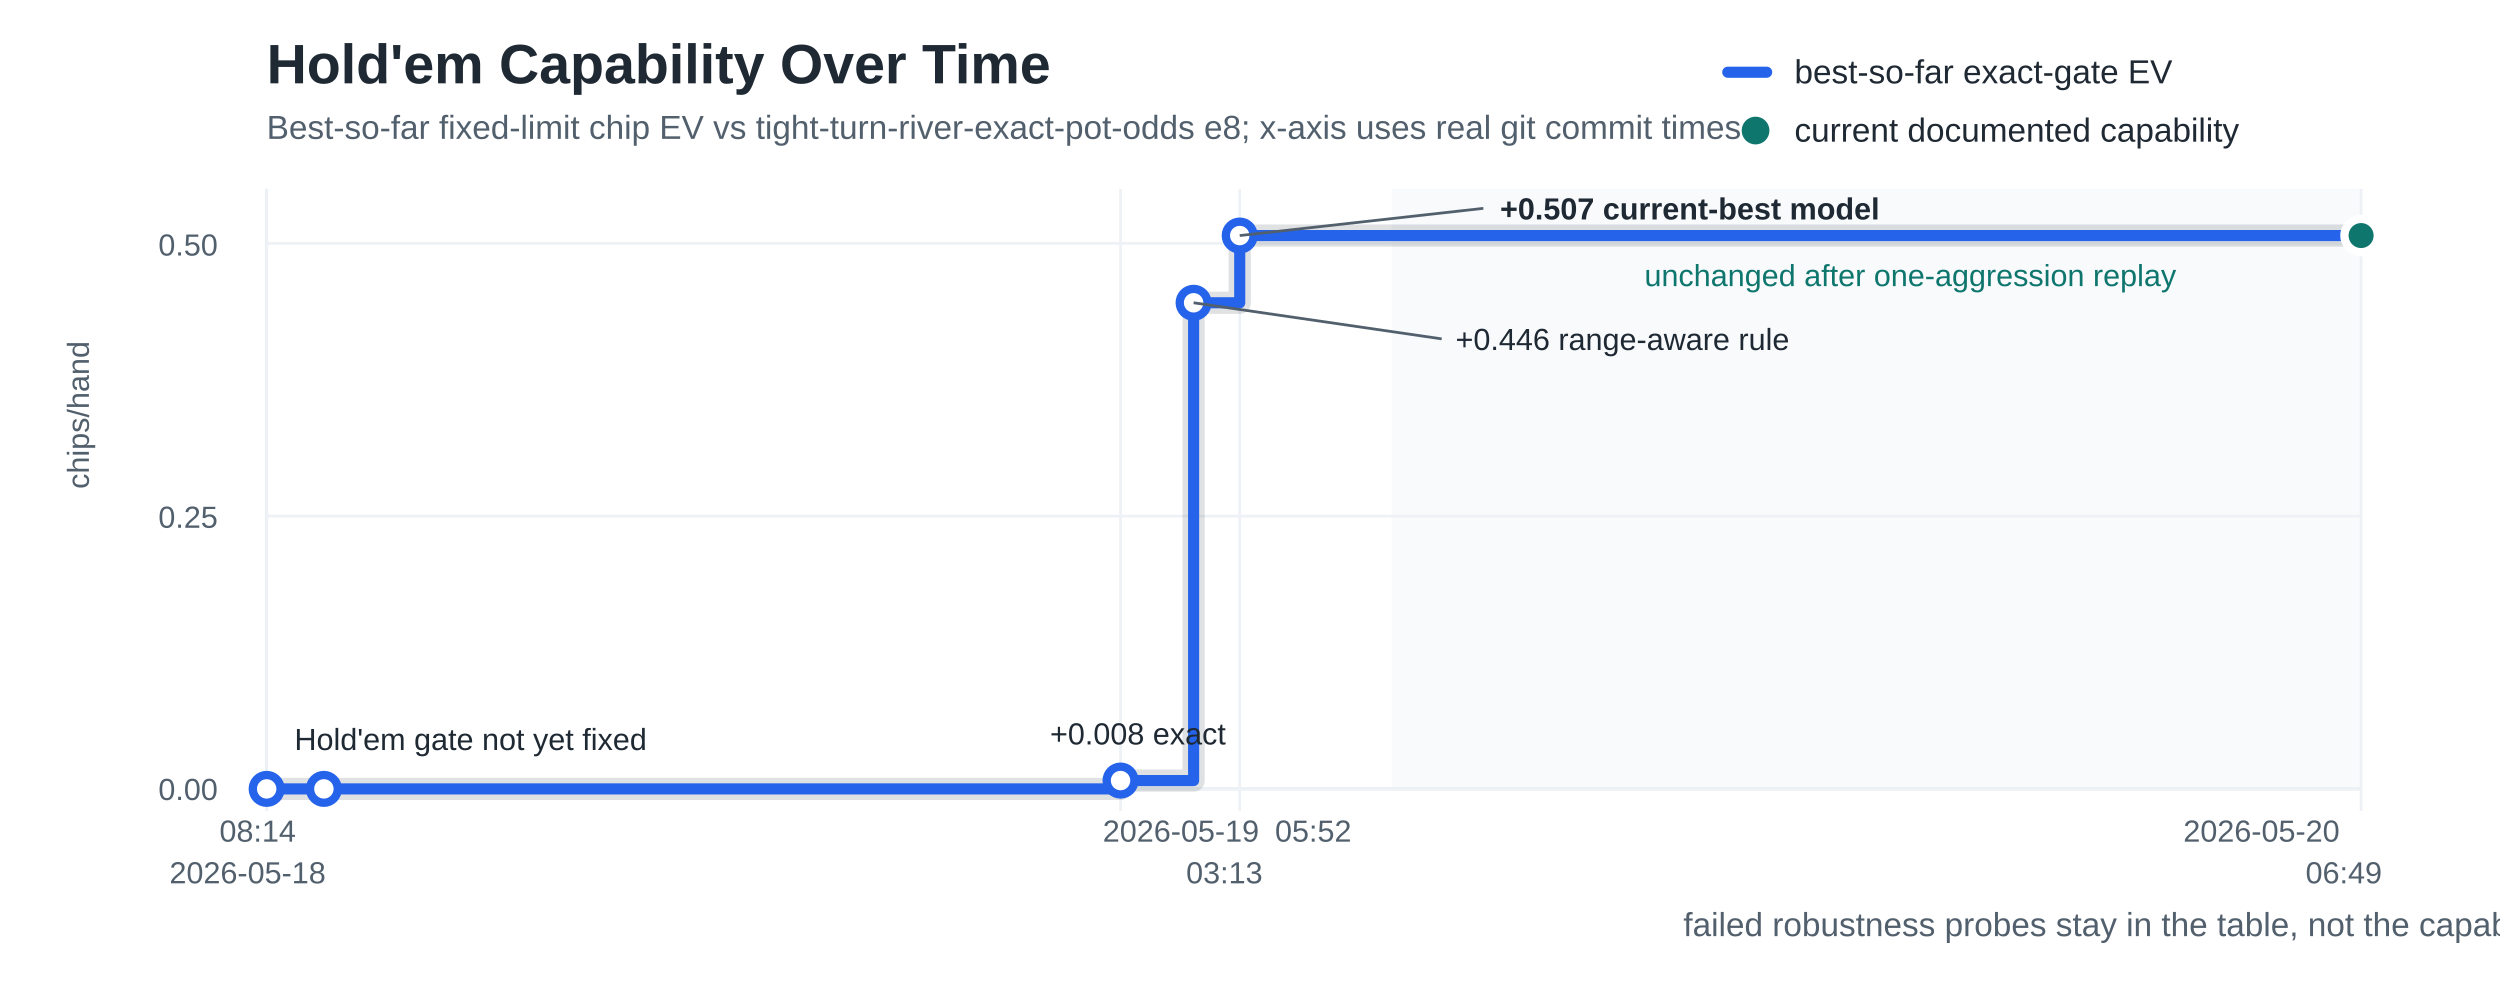
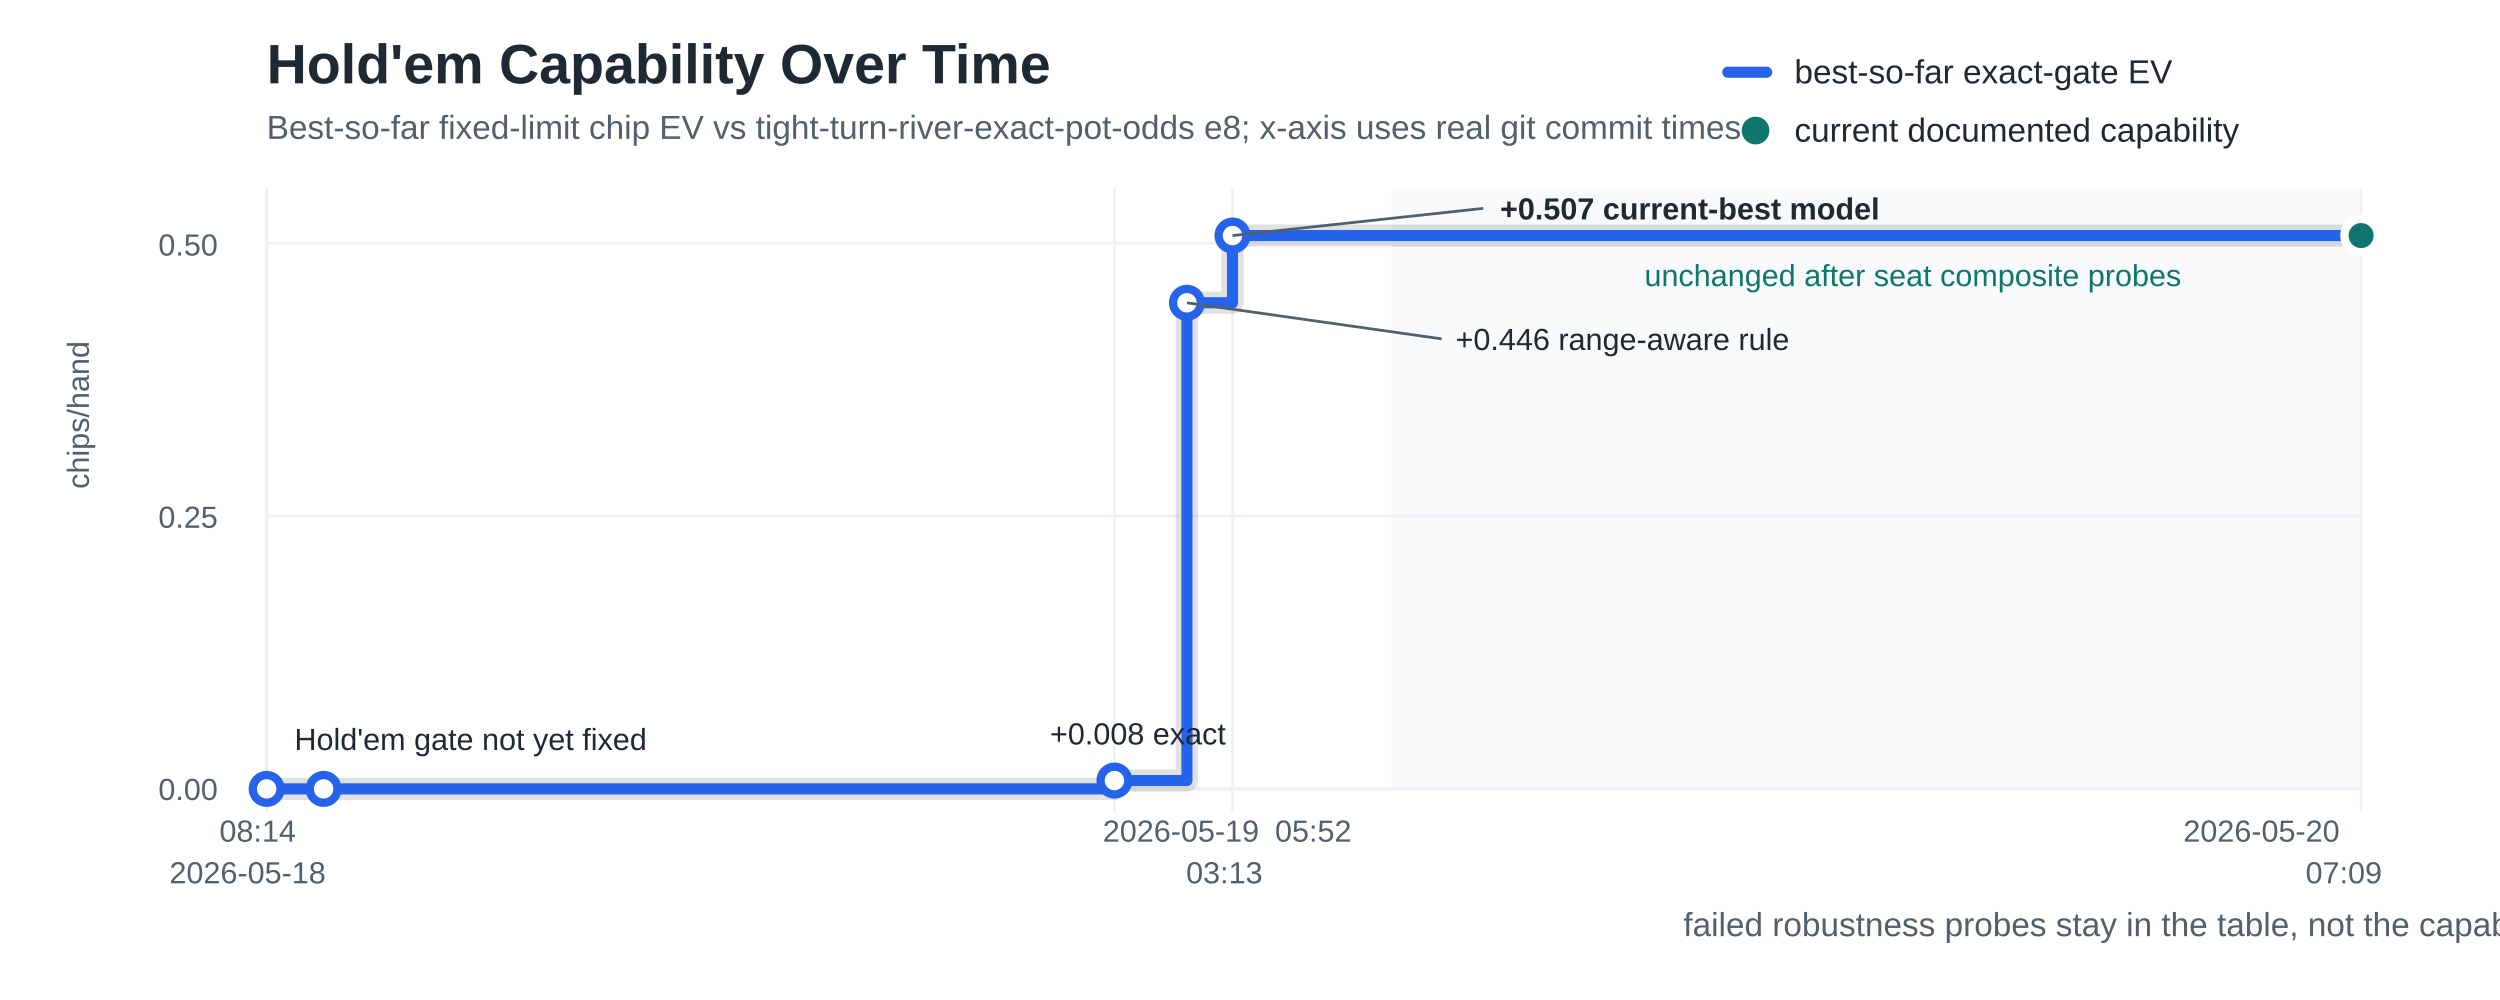
<svg xmlns="http://www.w3.org/2000/svg" width="900" height="360" viewBox="0 0 900 360" role="img" aria-labelledby="title desc">
  <rect width="900" height="360" fill="#ffffff" />
  <rect x="501" y="68" width="349" height="216" fill="#f8fafc" />
  <text x="96" y="30" font-family="Arial, Helvetica, sans-serif" font-size="20" font-weight="700" fill="#1f2933">Hold'em Capability Over Time</text>
  <text x="96" y="50" font-family="Arial, Helvetica, sans-serif" font-size="12" fill="#52606d">Best-so-far fixed-limit chip EV vs tight-turn-river-exact-pot-odds e8; x-axis uses real git commit times</text>
  <g stroke="#d9e2ec" stroke-width="1">
    <line x1="96" y1="284" x2="850" y2="284" />
    <line x1="96" y1="68" x2="96" y2="284" />
  </g>
  <g font-family="Arial, Helvetica, sans-serif" font-size="11" fill="#52606d">
    <line x1="96" y1="284.0" x2="850" y2="284.0" stroke="#eef2f6" stroke-width="1" />
    <text x="57" y="288">0.00</text>
    <line x1="96" y1="185.8" x2="850" y2="185.8" stroke="#eef2f6" stroke-width="1" />
    <text x="57" y="190">0.25</text>
    <line x1="96" y1="87.6" x2="850" y2="87.6" stroke="#eef2f6" stroke-width="1" />
    <text x="57" y="92">0.50</text>
    <text x="32" y="176" transform="rotate(-90 32 176)">chips/hand</text>
  </g>
  <g stroke="#eef2f6" stroke-width="1">
    <line x1="96.0" y1="68" x2="96.0" y2="292" />
-     <line x1="403.4" y1="68" x2="403.4" y2="292" />
-     <line x1="446.3" y1="68" x2="446.3" y2="292" />
+     <line x1="401.2" y1="68" x2="401.2" y2="292" />
+     <line x1="443.7" y1="68" x2="443.7" y2="292" />
    <line x1="850.0" y1="68" x2="850.0" y2="292" />
  </g>
-   <path d="M 96.0 284.0 L 116.6 284.0 L 116.6 284.0 L 403.4 284.0 L 403.4 281.0 L 429.7 281.0 L 429.7 109.0 L 446.3 109.0 L 446.3 84.8 L 850.0 84.8 L 850.0 84.8" fill="none" stroke="#1f2933" stroke-opacity="0.14" stroke-width="8" stroke-linecap="round" stroke-linejoin="round" />
-   <path d="M 96.0 284.0 L 116.6 284.0 L 116.6 284.0 L 403.4 284.0 L 403.4 281.0 L 429.7 281.0 L 429.7 109.0 L 446.3 109.0 L 446.3 84.8 L 850.0 84.8 L 850.0 84.8" fill="none" stroke="#2563eb" stroke-width="4" stroke-linecap="round" stroke-linejoin="round" />
+   <path d="M 96.0 284.0 L 116.5 284.0 L 116.5 284.0 L 401.2 284.0 L 401.2 281.0 L 427.3 281.0 L 427.3 109.0 L 443.7 109.0 L 443.7 84.8 L 850.0 84.8 L 850.0 84.8" fill="none" stroke="#1f2933" stroke-opacity="0.14" stroke-width="8" stroke-linecap="round" stroke-linejoin="round" />
+   <path d="M 96.0 284.0 L 116.5 284.0 L 116.5 284.0 L 401.2 284.0 L 401.2 281.0 L 427.3 281.0 L 427.3 109.0 L 443.7 109.0 L 443.7 84.8 L 850.0 84.8 L 850.0 84.8" fill="none" stroke="#2563eb" stroke-width="4" stroke-linecap="round" stroke-linejoin="round" />
  <g fill="#ffffff" stroke="#2563eb" stroke-width="3">
    <circle cx="96.0" cy="284.0" r="5" />
-     <circle cx="116.6" cy="284.0" r="5" />
-     <circle cx="403.4" cy="281.0" r="5" />
-     <circle cx="429.7" cy="109.0" r="5" />
-     <circle cx="446.3" cy="84.8" r="5" />
+     <circle cx="116.5" cy="284.0" r="5" />
+     <circle cx="401.2" cy="281.0" r="5" />
+     <circle cx="427.3" cy="109.0" r="5" />
+     <circle cx="443.7" cy="84.8" r="5" />
  </g>
  <circle cx="850.0" cy="84.8" r="6" fill="#0f766e" stroke="#ffffff" stroke-width="3" />
  <g font-family="Arial, Helvetica, sans-serif" font-size="11" fill="#1f2933">
    <text x="106" y="270">Hold'em gate not yet fixed</text>
    <text x="378" y="268">+0.008 exact</text>
-     <line x1="429.7" y1="109.0" x2="519" y2="122" stroke="#52606d" stroke-width="1" />
+     <line x1="427.3" y1="109.0" x2="519" y2="122" stroke="#52606d" stroke-width="1" />
    <text x="524" y="126">+0.446 range-aware rule</text>
-     <line x1="446.3" y1="84.8" x2="534" y2="75" stroke="#52606d" stroke-width="1" />
+     <line x1="443.7" y1="84.8" x2="534" y2="75" stroke="#52606d" stroke-width="1" />
    <text x="540" y="79" font-weight="700">+0.507 current-best model</text>
-     <text x="592" y="103" fill="#0f766e">unchanged after one-aggression replay</text>
+     <text x="592" y="103" fill="#0f766e">unchanged after seat composite probes</text>
  </g>
  <g font-family="Arial, Helvetica, sans-serif" font-size="11" fill="#52606d">
    <text x="61" y="318">2026-05-18</text>
    <text x="79" y="303">08:14</text>
    <text x="397" y="303">2026-05-19</text>
    <text x="427" y="318">03:13</text>
    <text x="459" y="303">05:52</text>
    <text x="786" y="303">2026-05-20</text>
-     <text x="830" y="318">06:49</text>
+     <text x="830" y="318">07:09</text>
  </g>
  <g font-family="Arial, Helvetica, sans-serif" font-size="12" fill="#1f2933">
    <rect x="620" y="24" width="18" height="4" fill="#2563eb" rx="2" />
    <text x="646" y="30">best-so-far exact-gate EV</text>
    <circle cx="632" cy="47" r="5" fill="#0f766e" />
    <text x="646" y="51">current documented capability</text>
    <text x="606" y="337" fill="#52606d">failed robustness probes stay in the table, not the capability line</text>
  </g>
</svg>
